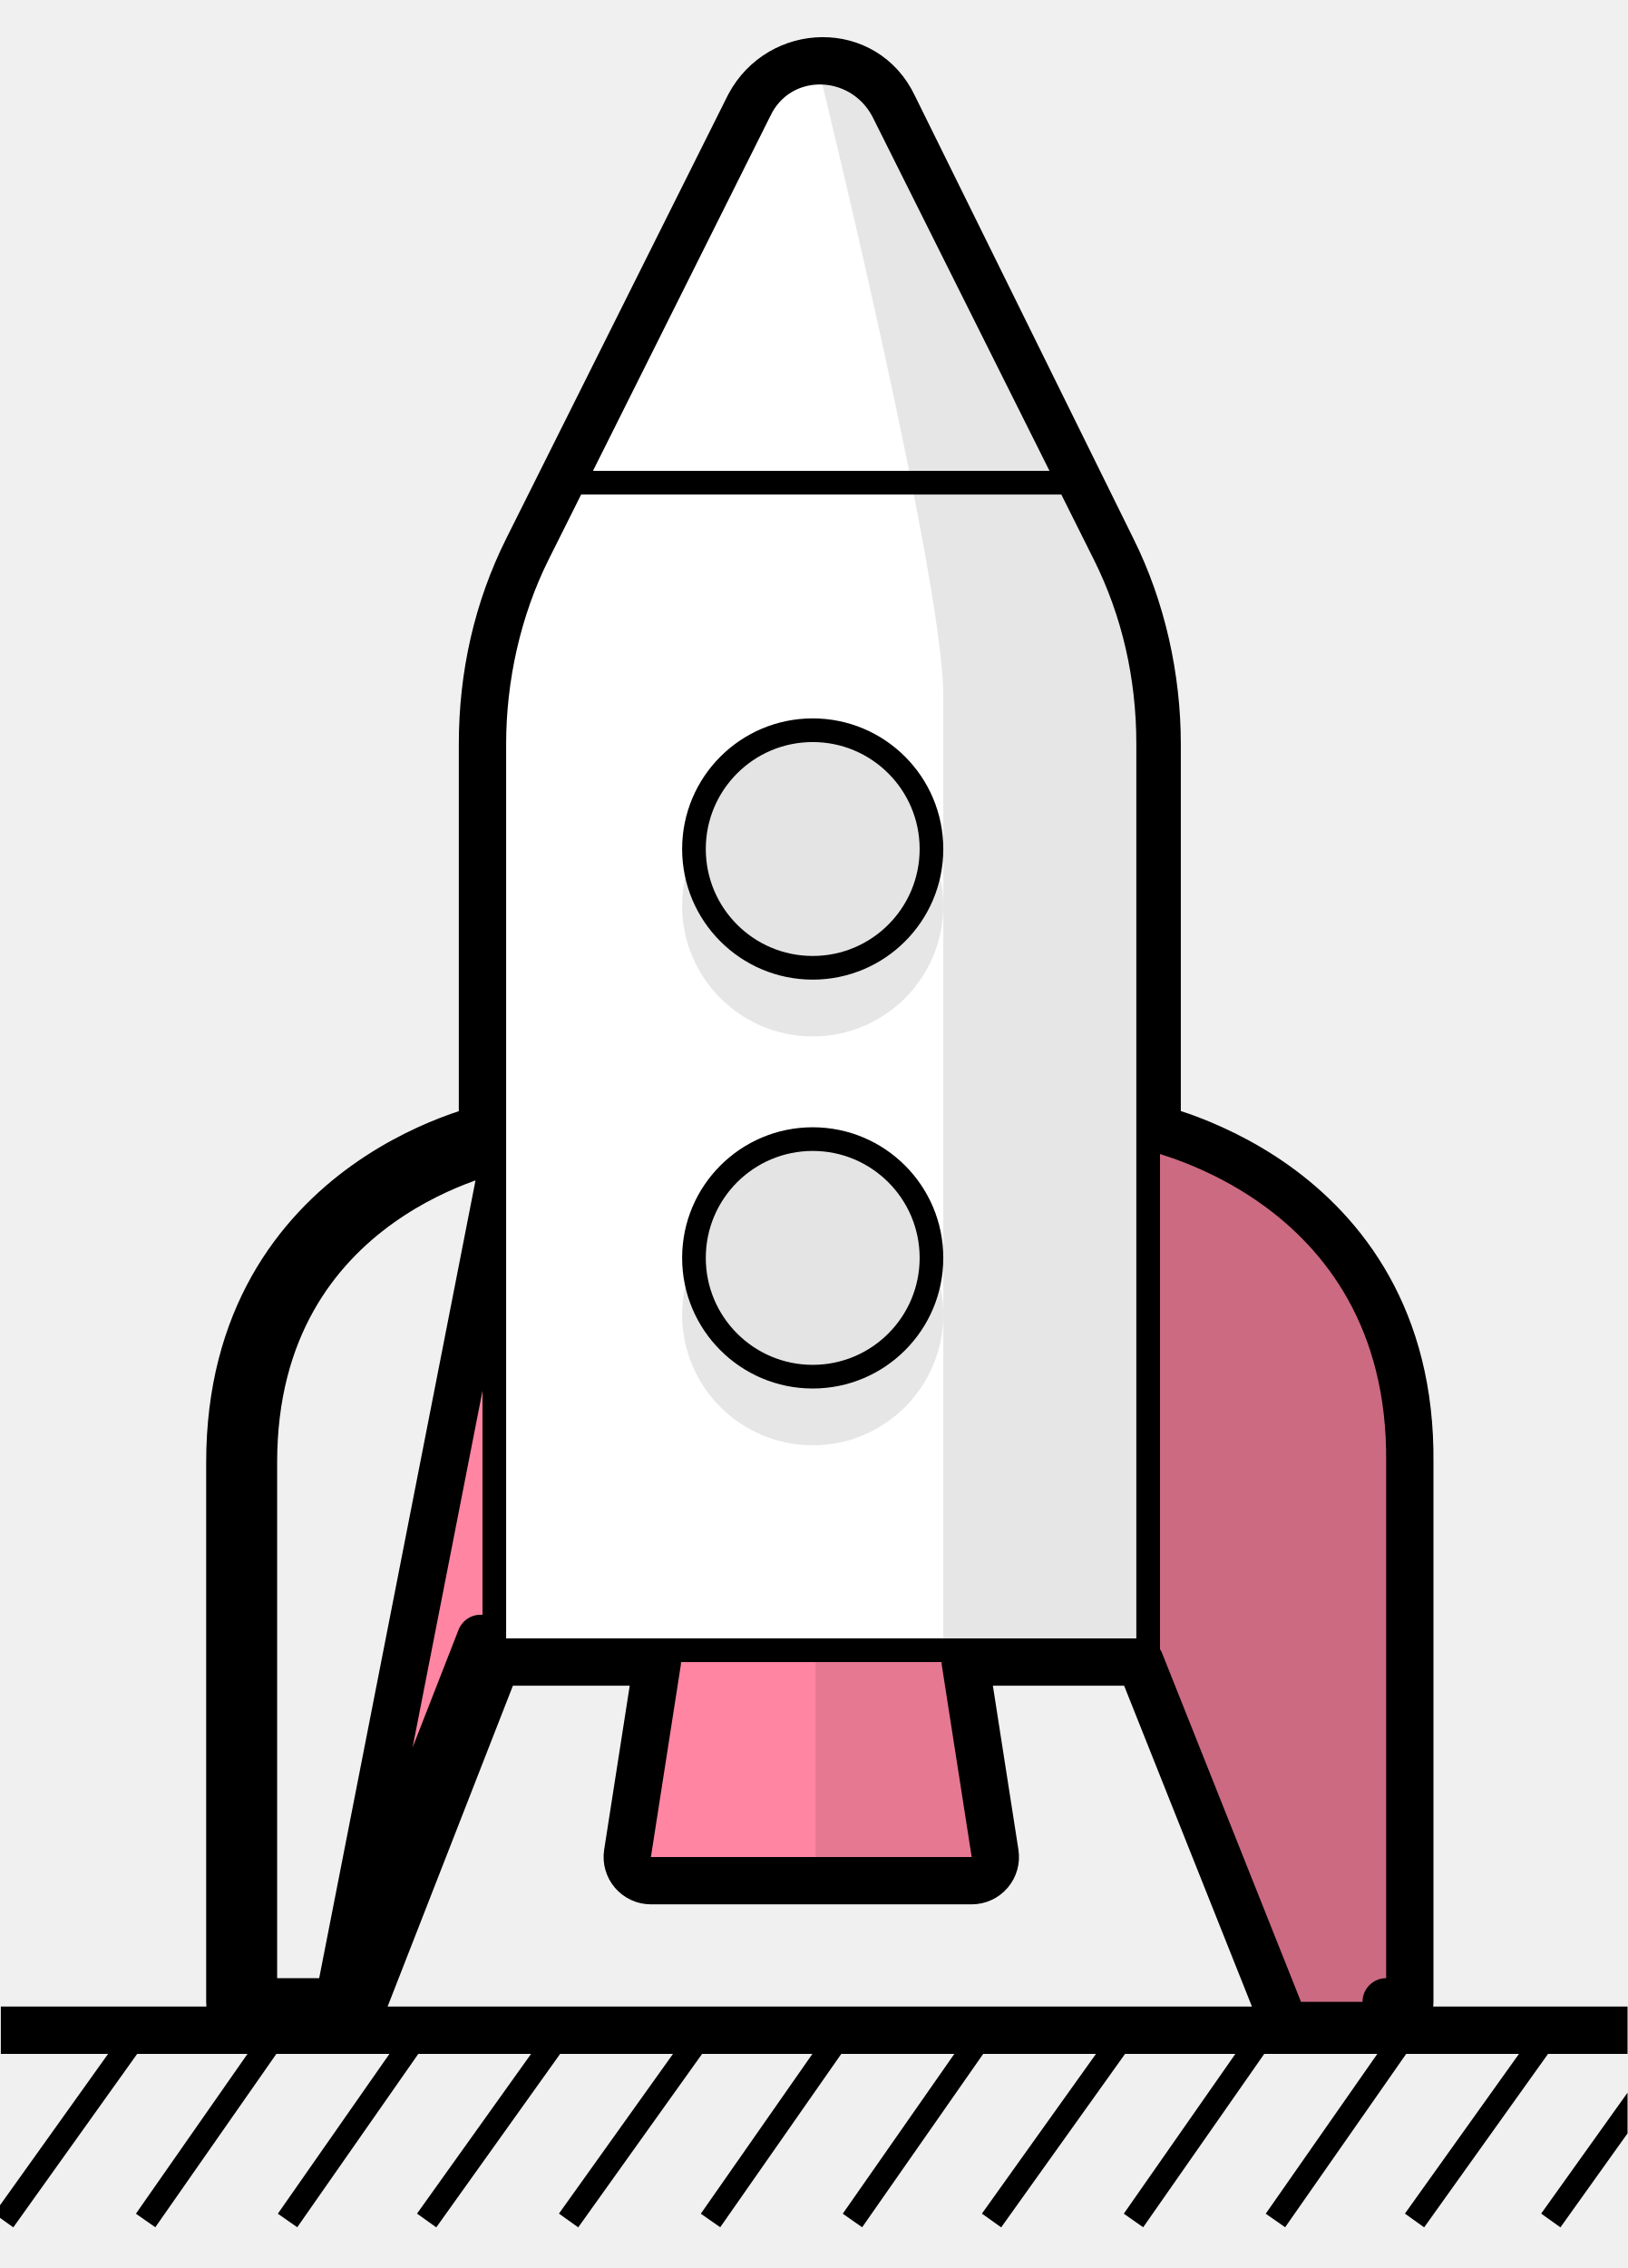
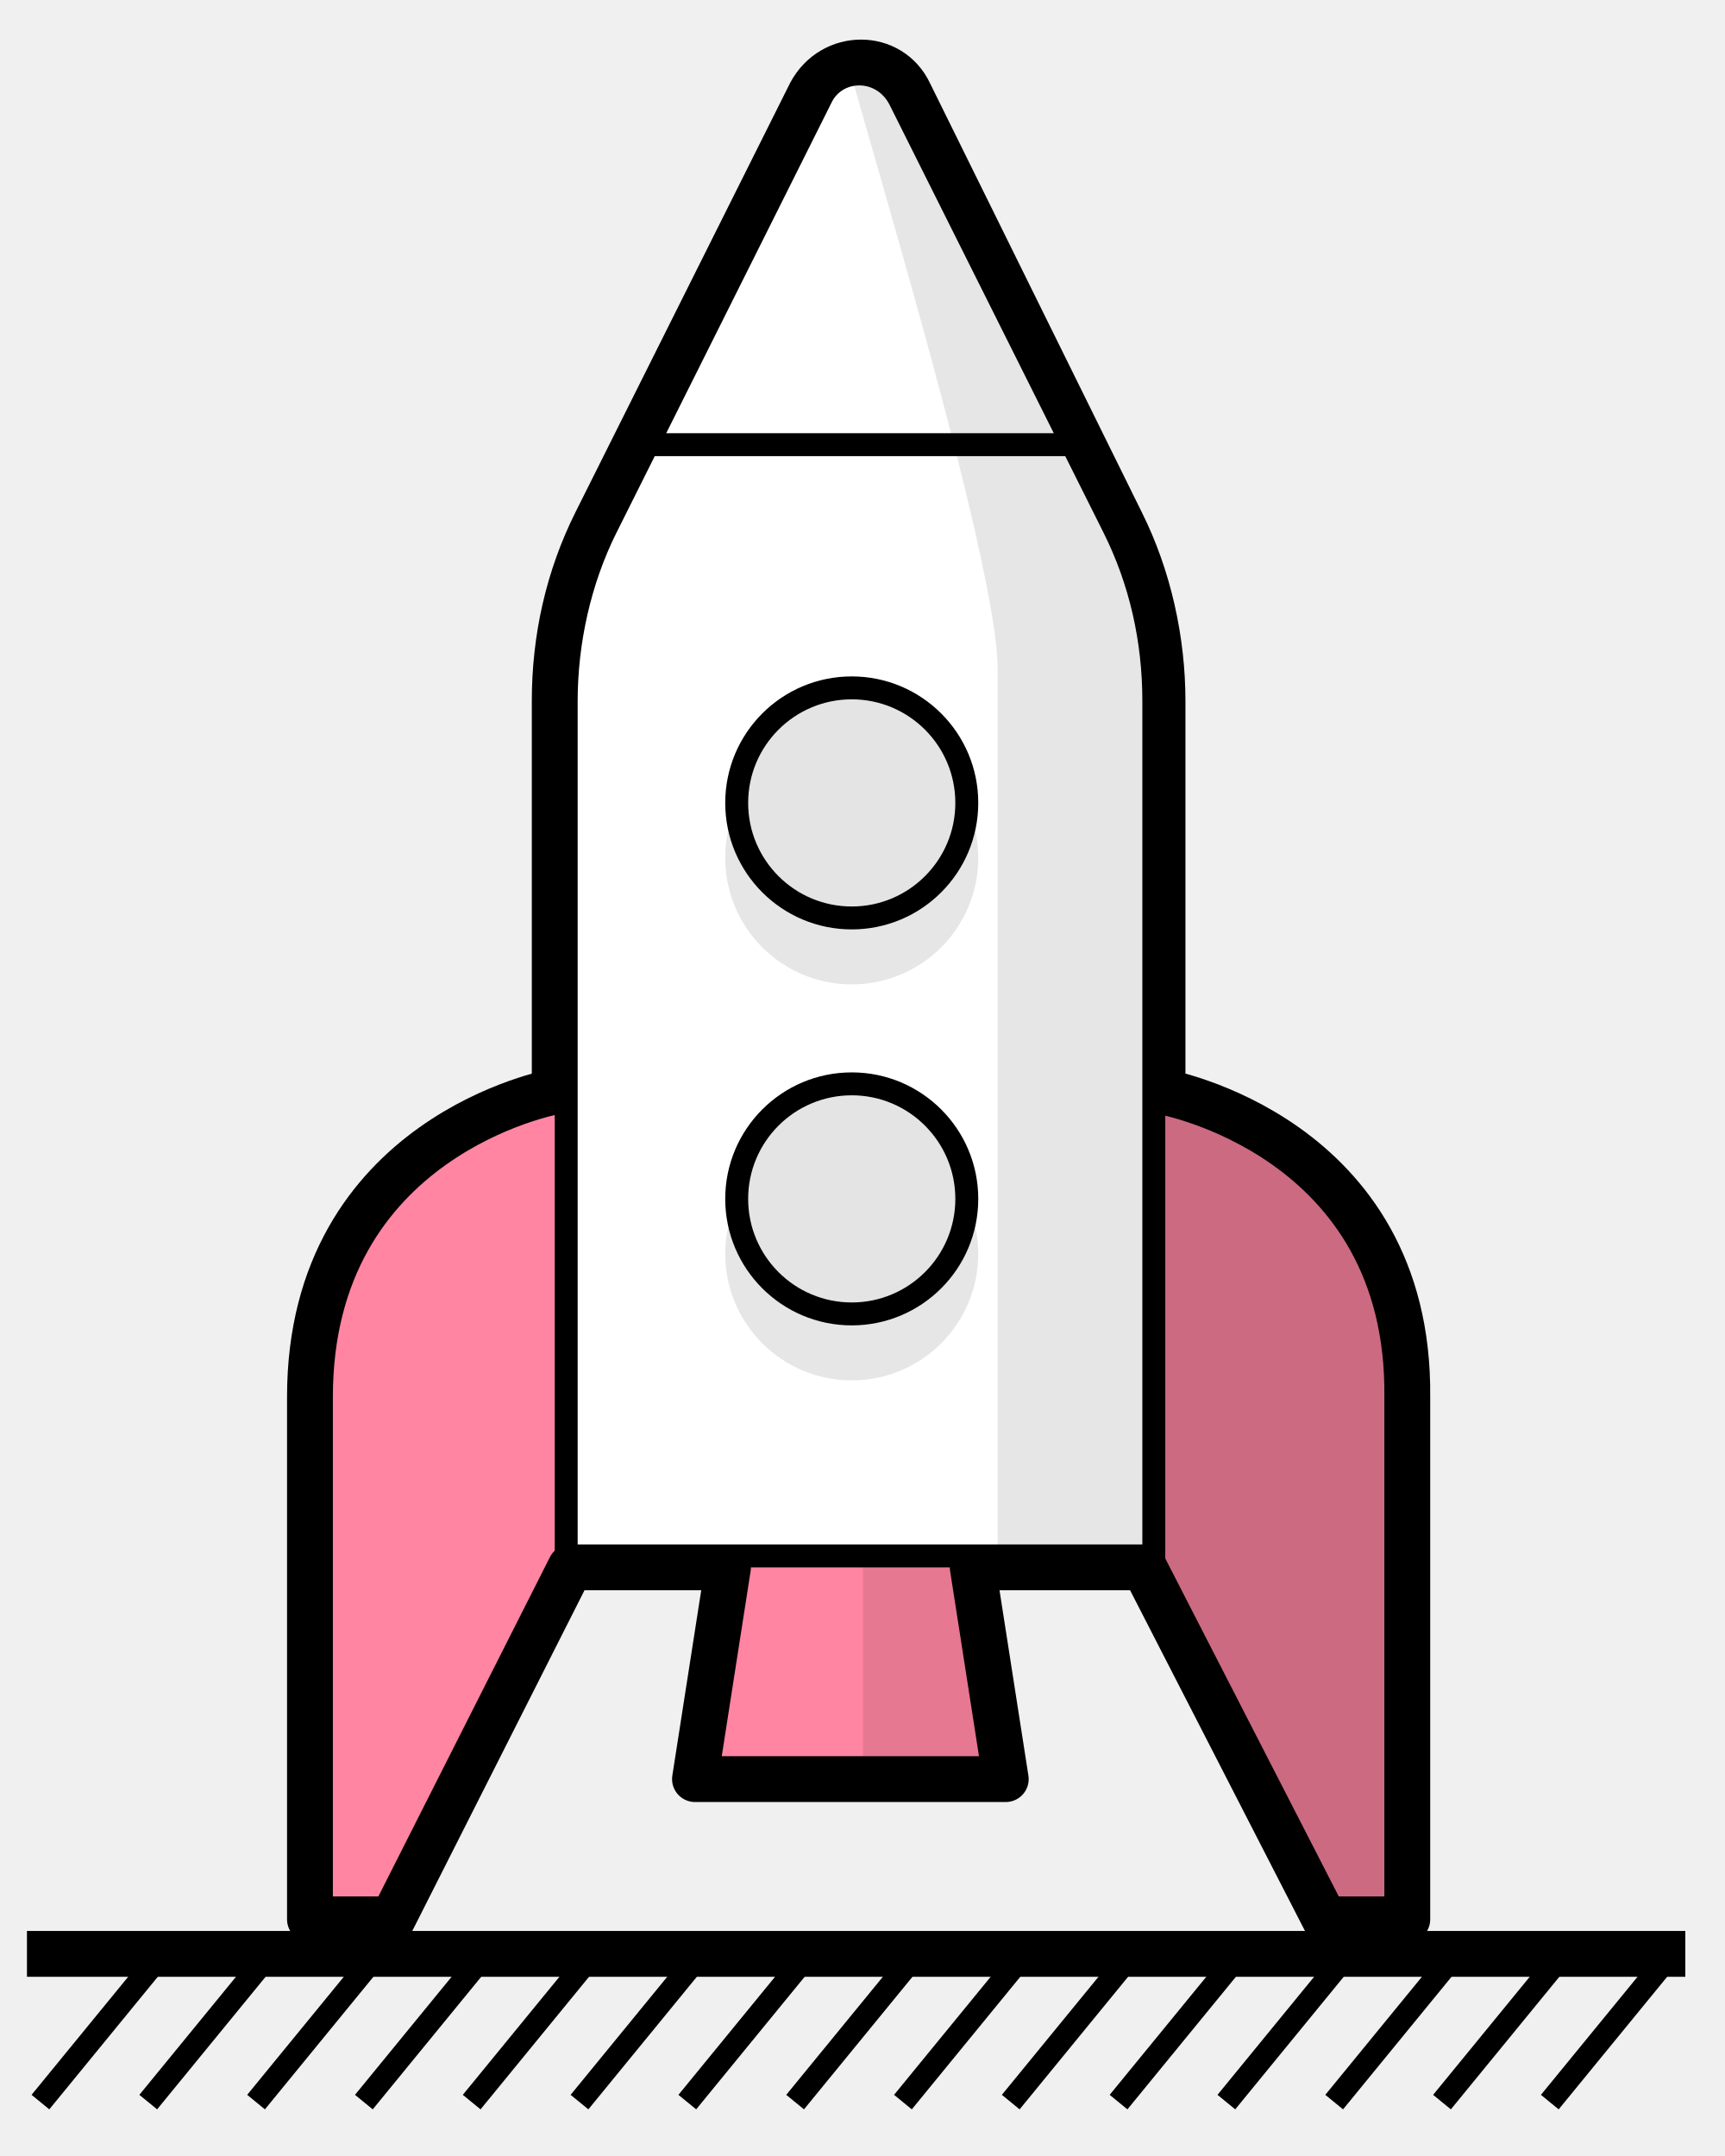
- <svg xmlns="http://www.w3.org/2000/svg" width="117" height="163" viewBox="0 0 117 163" fill="none">
-   <g clip-path="url(#clip0)">
-     <path d="M18.223 143.871H24.345M18.223 143.871V142.17V105.097C18.223 85.71 36.385 82.445 36.385 82.445L24.345 143.871M18.223 143.871H16.522C16.522 144.81 17.283 145.572 18.223 145.572H24.345C25.045 145.572 25.674 145.142 25.929 144.49L35.71 119.45H47.255L45.112 133.201C45.036 133.692 45.178 134.192 45.501 134.569C45.824 134.947 46.296 135.164 46.793 135.164H69.853C70.35 135.164 70.822 134.947 71.145 134.569C71.468 134.192 71.61 133.692 71.533 133.201L69.39 119.45H81.965L91.946 144.5C92.203 145.147 92.829 145.572 93.525 145.572H99.648C100.587 145.572 101.348 144.81 101.348 143.871H99.648C101.348 143.871 101.348 143.871 101.348 143.871V143.87V143.869V143.867V143.865V143.863V143.86V143.857V143.853V143.849V143.844V143.839V143.833V143.827V143.821V143.814V143.807V143.799V143.791V143.782V143.773V143.764V143.754V143.744V143.733V143.722V143.71V143.698V143.686V143.673V143.66V143.646V143.632V143.618V143.603V143.587V143.572V143.555V143.539V143.522V143.504V143.487V143.468V143.45V143.431V143.411V143.391V143.371V143.35V143.329V143.308V143.286V143.263V143.241V143.218V143.194V143.17V143.146V143.121V143.096V143.071V143.045V143.018V142.992V142.965V142.937V142.909V142.881V142.852V142.823V142.794V142.764V142.734V142.704V142.673V142.641V142.61V142.578V142.545V142.512V142.479V142.446V142.412V142.377V142.343V142.308V142.272V142.236V142.2V142.164V142.127V142.089V142.052V142.014V141.975V141.937V141.897V141.858V141.818V141.778V141.737V141.697V141.655V141.614V141.572V141.529V141.487V141.444V141.4V141.356V141.312V141.268V141.223V141.178V141.133V141.087V141.041V140.994V140.947V140.9V140.852V140.805V140.756V140.708V140.659V140.61V140.56V140.51V140.46V140.409V140.358V140.307V140.256V140.204V140.152V140.099V140.046V139.993V139.939V139.885V139.831V139.777V139.722V139.667V139.611V139.556V139.5V139.443V139.386V139.329V139.272V139.214V139.156V139.098V139.039V138.98V138.921V138.862V138.802V138.742V138.681V138.621V138.559V138.498V138.436V138.374V138.312V138.25V138.187V138.124V138.06V137.996V137.932V137.868V137.803V137.738V137.673V137.608V137.542V137.476V137.409V137.343V137.276V137.209V137.141V137.073V137.005V136.937V136.868V136.799V136.73V136.661V136.591V136.521V136.451V136.38V136.309V136.238V136.167V136.095V136.023V135.951V135.878V135.806V135.733V135.659V135.586V135.512V135.438V135.364V135.289V135.214V135.139V135.064V134.988V134.912V134.836V134.76V134.683V134.606V134.529V134.452V134.374V134.296V134.218V134.14V134.061V133.982V133.903V133.824V133.744V133.664V133.584V133.504V133.423V133.342V133.261V133.18V133.099V133.017V132.935V132.853V132.77V132.688V132.605V132.521V132.438V132.354V132.271V132.187V132.102V132.018V131.933V131.848V131.763V131.678V131.592V131.506V131.42V131.334V131.247V131.161V131.074V130.987V130.899V130.812V130.724V130.636V130.548V130.46V130.371V130.282V130.193V130.104V130.015V129.925V129.835V129.745V129.655V129.565V129.474V129.383V129.292V129.201V129.11V129.018V128.926V128.834V128.742V128.65V128.557V128.464V128.372V128.278V128.185V128.092V127.998V127.904V127.81V127.716V127.622V127.527V127.432V127.337V127.242V127.147V127.052V126.956V126.86V126.764V126.668V126.572V126.475V126.379V126.282V126.185V126.088V125.991V125.893V125.795V125.698V125.6V125.502V125.403V125.305V125.206V125.107V125.009V124.91V124.81V124.711V124.611V124.512V124.412V124.312V124.212V124.112V124.011V123.911V123.81V123.709V123.608V123.507V123.406V123.304V123.203V123.101V122.999V122.897V122.795V122.693V122.59V122.488V122.385V122.282V122.179V122.076V121.973V121.87V121.767V121.663V121.559V121.455V121.352V121.247V121.143V121.039V120.935V120.83V120.725V120.621V120.516V120.411V120.306V120.2V120.095V119.99V119.884V119.778V119.673V119.567V119.461V119.355V119.248V119.142V119.036V118.929V118.822V118.716V118.609V118.502V118.395V118.288V118.181V118.073V117.966V117.858V117.751V117.643V117.535V117.427V117.319V117.211V117.103V116.995V116.887V116.778V116.67V116.561V116.452V116.344V116.235V116.126V116.017V115.908V115.799V115.69V115.58V115.471V115.361V115.252V115.142V115.033V114.923V114.813V114.703V114.593V114.483V114.373V114.263V114.153V114.043V113.932V113.822V113.712V113.601V113.491V113.38V113.269V113.159V113.048V112.937V112.826V112.715V112.604V112.493V112.382V112.271V112.16V112.048V111.937V111.826V111.714V111.603V111.492V111.38V111.268V111.157V111.045V110.934V110.822V110.71V110.598V110.487V110.375V110.263V110.151V110.039V109.927V109.815V109.703V109.591V109.479V109.367V109.255V109.143V109.03V108.918V108.806V108.694V108.582V108.469V108.357V108.245V108.132V108.02V107.908V107.795V107.683V107.571V107.458V107.346V107.233V107.121V107.009V106.896V106.784V106.671V106.559V106.446V106.334V106.222V106.109V105.997V105.884V105.772V105.659V105.547V105.434V105.322V105.21V105.106C101.454 94.768 96.565 88.618 91.627 85.114C89.184 83.381 86.744 82.302 84.92 81.655C84.254 81.419 83.667 81.24 83.186 81.106V53.467C83.186 48.734 82.113 43.779 79.947 39.446C79.946 39.444 79.946 39.443 79.945 39.442L64.243 7.63C62.157 3.195 56.089 3.394 53.863 7.567C53.856 7.58 53.849 7.593 53.843 7.606L37.925 39.442C35.76 43.771 34.684 48.523 34.684 53.467V81.11C34.209 81.243 33.63 81.422 32.974 81.657C31.165 82.304 28.745 83.383 26.316 85.117C21.406 88.62 16.522 94.765 16.522 105.097V105.211V105.324V105.438V105.552V105.665V105.779V105.892V106.006V106.119V106.233V106.347V106.46V106.574V106.687V106.801V106.914V107.028V107.141V107.255V107.368V107.481V107.595V107.708V107.821V107.935V108.048V108.161V108.275V108.388V108.501V108.614V108.728V108.841V108.954V109.067V109.18V109.293V109.406V109.519V109.632V109.745V109.857V109.97V110.083V110.196V110.309V110.421V110.534V110.646V110.759V110.871V110.984V111.096V111.209V111.321V111.433V111.545V111.658V111.77V111.882V111.994V112.106V112.218V112.329V112.441V112.553V112.665V112.776V112.888V112.999V113.111V113.222V113.333V113.445V113.556V113.667V113.778V113.889V114V114.111V114.222V114.332V114.443V114.554V114.664V114.774V114.885V114.995V115.105V115.215V115.325V115.435V115.545V115.655V115.765V115.875V115.984V116.094V116.203V116.312V116.421V116.531V116.64V116.749V116.857V116.966V117.075V117.183V117.292V117.4V117.509V117.617V117.725V117.833V117.941V118.049V118.156V118.264V118.372V118.479V118.586V118.693V118.801V118.908V119.014V119.121V119.228V119.334V119.441V119.547V119.653V119.76V119.866V119.971V120.077V120.183V120.288V120.394V120.499V120.604V120.709V120.814V120.919V121.024V121.128V121.233V121.337V121.441V121.545V121.649V121.753V121.856V121.96V122.063V122.167V122.27V122.373V122.475V122.578V122.681V122.783V122.885V122.988V123.09V123.192V123.293V123.395V123.496V123.598V123.699V123.8V123.901V124.001V124.102V124.202V124.302V124.403V124.502V124.602V124.702V124.801V124.901V125V125.099V125.198V125.296V125.395V125.493V125.591V125.69V125.787V125.885V125.983V126.08V126.177V126.274V126.371V126.468V126.564V126.661V126.757V126.853V126.949V127.044V127.14V127.235V127.33V127.425V127.52V127.614V127.709V127.803V127.897V127.991V128.085V128.178V128.271V128.364V128.457V128.55V128.643V128.735V128.827V128.919V129.011V129.102V129.194V129.285V129.376V129.467V129.557V129.648V129.738V129.828V129.917V130.007V130.096V130.186V130.274V130.363V130.452V130.54V130.628V130.716V130.804V130.891V130.979V131.066V131.152V131.239V131.325V131.412V131.498V131.583V131.669V131.754V131.839V131.924V132.009V132.093V132.177V132.261V132.345V132.429V132.512V132.595V132.678V132.76V132.843V132.925V133.007V133.088V133.17V133.251V133.332V133.413V133.493V133.573V133.653V133.733V133.812V133.892V133.971V134.05V134.128V134.206V134.284V134.362V134.44V134.517V134.594V134.671V134.747V134.824V134.9V134.975V135.051V135.126V135.201V135.276V135.35V135.424V135.498V135.572V135.645V135.719V135.791V135.864V135.936V136.009V136.08V136.152V136.223V136.294V136.365V136.435V136.506V136.575V136.645V136.714V136.784V136.852V136.921V136.989V137.057V137.125V137.192V137.259V137.326V137.393V137.459V137.525V137.591V137.656V137.721V137.786V137.85V137.915V137.979V138.042V138.106V138.169V138.231V138.294V138.356V138.418V138.48V138.541V138.602V138.662V138.723V138.783V138.843V138.902V138.961V139.02V139.079V139.137V139.195V139.252V139.31V139.366V139.423V139.479V139.535V139.591V139.647V139.702V139.756V139.811V139.865V139.919V139.972V140.025V140.078V140.131V140.183V140.235V140.286V140.337V140.388V140.439V140.489V140.539V140.588V140.638V140.686V140.735V140.783V140.831V140.879V140.926V140.973V141.019V141.065V141.111V141.156V141.202V141.246V141.291V141.335V141.379V141.422V141.465V141.508V141.55V141.592V141.634V141.675V141.716V141.757V141.797V141.837V141.876V141.915V141.954V141.992V142.031V142.068V142.106V142.143V142.179V142.215V142.251V142.287V142.322V142.357V142.391V142.425V142.459V142.492V142.525V142.558V142.59V142.621V142.653V142.684V142.715V142.745V142.775V142.804V142.833V142.862V142.89V142.918V142.946V142.973V143V143.026V143.053V143.078V143.103V143.128V143.153V143.177V143.201V143.224V143.247V143.269V143.291V143.313V143.334V143.355V143.376V143.396V143.416V143.435V143.454V143.472V143.49V143.508V143.525V143.542V143.559V143.575V143.59V143.605V143.62V143.635V143.648V143.662V143.675V143.688V143.7V143.712V143.724V143.735V143.745V143.755V143.765V143.774V143.783V143.792V143.8V143.808V143.815V143.822V143.828V143.834V143.839V143.844V143.849V143.853V143.857V143.86V143.863V143.865V143.867V143.869V143.87V143.871C16.522 143.871 16.522 143.871 18.223 143.871ZM24.345 143.871L34.548 117.75L24.345 143.871Z" fill="#FF85A2" stroke="black" stroke-width="3.401" stroke-miterlimit="10" stroke-linejoin="round" />
-     <path opacity="0.1" d="M58.629 134.688V118.362H70.873V134.688H58.629Z" fill="black" />
-     <path opacity="0.2" d="M101.484 103.057C101.484 88.363 88.56 82.649 82.097 81.629V119.382L91.281 144.891H101.484V103.057Z" fill="black" />
-     <path d="M35.535 117.75V118.6H36.385H81.485H81.689H82.539V117.75V53.467C82.539 48.648 81.491 44.027 79.388 39.822L63.471 7.987L63.466 7.977L63.461 7.967C61.532 4.351 56.356 4.25 54.598 7.996L38.686 39.822C36.581 44.03 35.535 48.855 35.535 53.467V117.75Z" fill="white" stroke="black" stroke-width="1.701" stroke-miterlimit="10" />
-     <path opacity="0.1" d="M67.812 49.998C67.812 41.835 59.649 8.163 58.629 4.082L63.731 6.122L83.118 45.916V118.362H67.812V49.998Z" fill="black" />
-     <path d="M0.06 145.912H123.116" stroke="black" stroke-width="3.401" stroke-miterlimit="10" />
-     <path d="M0.264 159.585L9.447 146.728" stroke="black" stroke-width="1.701" stroke-miterlimit="10" />
-     <path d="M10.468 159.585L19.447 146.728" stroke="black" stroke-width="1.701" stroke-miterlimit="10" />
-     <path d="M20.671 159.585L29.651 146.728" stroke="black" stroke-width="1.701" stroke-miterlimit="10" />
-     <path d="M30.671 159.585L39.854 146.728" stroke="black" stroke-width="1.701" stroke-miterlimit="10" />
-     <path d="M40.875 159.585L50.058 146.728" stroke="black" stroke-width="1.701" stroke-miterlimit="10" />
-     <path d="M51.078 159.585L60.058 146.728" stroke="black" stroke-width="1.701" stroke-miterlimit="10" />
-     <path d="M61.282 159.585L70.261 146.728" stroke="black" stroke-width="1.701" stroke-miterlimit="10" />
-     <path d="M71.281 159.585L80.465 146.728" stroke="black" stroke-width="1.701" stroke-miterlimit="10" />
-     <path d="M81.485 159.585L90.464 146.728" stroke="black" stroke-width="1.701" stroke-miterlimit="10" />
-     <path d="M91.689 159.585L100.668 146.728" stroke="black" stroke-width="1.701" stroke-miterlimit="10" />
-     <path d="M101.688 159.585L110.872 146.728" stroke="black" stroke-width="1.701" stroke-miterlimit="10" />
-     <path d="M111.484 159.585L120.667 146.728" stroke="black" stroke-width="1.701" stroke-miterlimit="10" />
-     <path opacity="0.1" d="M58.425 74.487C63.609 74.487 67.812 70.284 67.812 65.099C67.812 59.915 63.609 55.712 58.425 55.712C53.24 55.712 49.037 59.915 49.037 65.099C49.037 70.284 53.24 74.487 58.425 74.487Z" fill="black" />
-     <path d="M66.962 61.018C66.962 65.733 63.14 69.555 58.425 69.555C53.71 69.555 49.888 65.733 49.888 61.018C49.888 56.303 53.71 52.481 58.425 52.481C63.14 52.481 66.962 56.303 66.962 61.018Z" fill="#E4E4E4" stroke="black" stroke-width="1.701" stroke-miterlimit="10" />
-     <path opacity="0.1" d="M58.425 103.873C63.609 103.873 67.812 99.67 67.812 94.485C67.812 89.301 63.609 85.098 58.425 85.098C53.24 85.098 49.037 89.301 49.037 94.485C49.037 99.67 53.24 103.873 58.425 103.873Z" fill="black" />
-     <path d="M66.962 90.404C66.962 95.119 63.14 98.941 58.425 98.941C53.71 98.941 49.888 95.119 49.888 90.404C49.888 85.689 53.71 81.867 58.425 81.867C63.14 81.867 66.962 85.689 66.962 90.404Z" fill="#E4E4E4" stroke="black" stroke-width="1.701" stroke-miterlimit="10" />
-     <path d="M40.263 34.692H76.996" stroke="black" stroke-width="1.701" stroke-miterlimit="10" />
-   </g>
-   <defs>
-     <clipPath id="clip0">
-       <rect width="117" height="163" fill="white" />
-     </clipPath>
-   </defs>
+ <svg xmlns="http://www.w3.org/2000/svg" width="128" height="160" viewBox="0 0 128 160" fill="none">
+   <path d="M2 145H125.056" stroke="black" stroke-width="3.401" stroke-miterlimit="10" />
+   <path d="M3 156L12 145" stroke="black" stroke-width="1.701" stroke-miterlimit="10" />
+   <path d="M11 156L20 145" stroke="black" stroke-width="1.701" stroke-miterlimit="10" />
+   <path d="M19 156L28 145" stroke="black" stroke-width="1.701" stroke-miterlimit="10" />
+   <path d="M27 156L36 145" stroke="black" stroke-width="1.701" stroke-miterlimit="10" />
+   <path d="M35 156L44 145" stroke="black" stroke-width="1.701" stroke-miterlimit="10" />
+   <path d="M43 156L52 145" stroke="black" stroke-width="1.701" stroke-miterlimit="10" />
+   <path d="M51 156L60 145" stroke="black" stroke-width="1.701" stroke-miterlimit="10" />
+   <path d="M59 156L68 145" stroke="black" stroke-width="1.701" stroke-miterlimit="10" />
+   <path d="M67 156L76 145" stroke="black" stroke-width="1.701" stroke-miterlimit="10" />
+   <path d="M75 156L84 145" stroke="black" stroke-width="1.701" stroke-miterlimit="10" />
+   <path d="M83 156L92 145" stroke="black" stroke-width="1.701" stroke-miterlimit="10" />
+   <path d="M91 156L100 145" stroke="black" stroke-width="1.701" stroke-miterlimit="10" />
+   <path d="M99 156L108 145" stroke="black" stroke-width="1.701" stroke-miterlimit="10" />
+   <path d="M107 156L116 145" stroke="black" stroke-width="1.701" stroke-miterlimit="10" />
+   <path d="M115 156L124 145" stroke="black" stroke-width="1.701" stroke-miterlimit="10" />
+   <path d="M86.263 81.012V52.034C86.263 47.544 85.242 42.851 83.201 38.769L67.488 6.934C66.059 3.873 61.774 3.873 60.141 6.934L44.224 38.769C42.183 42.851 41.162 47.34 41.162 52.034V81.012C41.162 81.012 23 84.278 23 103.664C23 123.051 23 142.438 23 142.438H29.122L42.326 116.317H54.019L51.57 132.03H74.63L72.181 116.317H84.895L98.303 142.438H104.425C104.425 142.438 104.425 122.847 104.425 103.664C104.629 84.278 86.263 81.012 86.263 81.012Z" fill="#FF85A2" stroke="black" stroke-width="3.401" stroke-miterlimit="10" stroke-linejoin="round" />
+   <path opacity="0.1" d="M64.027 132V115.5H72.027L74.527 132H64.027Z" fill="black" />
+   <path opacity="0.2" d="M104.027 101.661C104.027 87.493 91.527 81.484 85.527 80.5V117L98.527 142H104.027V101.661Z" fill="black" />
+   <path d="M85.616 52.034V115.467H42.013V52.034C42.013 47.666 43.007 43.104 44.984 39.15L60.902 7.314L60.907 7.304L60.912 7.294C62.014 4.932 65.394 4.832 66.732 7.325L82.645 39.15C84.624 43.107 85.616 47.465 85.616 52.034Z" fill="white" stroke="black" stroke-width="1.701" stroke-miterlimit="10" />
+   <path opacity="0.1" d="M74.027 49.598C74.027 41.67 63.986 8.964 63.027 5H66.027L86.027 45.634V116H74.027V49.598Z" fill="black" />
+   <path opacity="0.1" d="M63.202 73.054C68.386 73.054 72.589 68.851 72.589 63.666C72.589 58.482 68.386 54.279 63.202 54.279C58.017 54.279 53.815 58.482 53.815 63.666C53.815 68.851 58.017 73.054 63.202 73.054Z" fill="black" />
+   <path d="M71.739 59.585C71.739 64.3 67.917 68.122 63.202 68.122C58.487 68.122 54.665 64.3 54.665 59.585C54.665 54.87 58.487 51.048 63.202 51.048C67.917 51.048 71.739 54.87 71.739 59.585Z" fill="#E4E4E4" stroke="black" stroke-width="1.701" stroke-miterlimit="10" />
+   <path opacity="0.1" d="M63.202 102.44C68.386 102.44 72.589 98.237 72.589 93.052C72.589 87.868 68.386 83.665 63.202 83.665C58.017 83.665 53.815 87.868 53.815 93.052C53.815 98.237 58.017 102.44 63.202 102.44Z" fill="black" />
+   <path d="M71.739 88.971C71.739 93.686 67.917 97.508 63.202 97.508C58.487 97.508 54.665 93.686 54.665 88.971C54.665 84.256 58.487 80.434 63.202 80.434C67.917 80.434 71.739 84.256 71.739 88.971Z" fill="#E4E4E4" stroke="black" stroke-width="1.701" stroke-miterlimit="10" />
+   <path d="M47.027 33L80.027 33" stroke="black" stroke-width="1.701" stroke-miterlimit="10" />
</svg>
